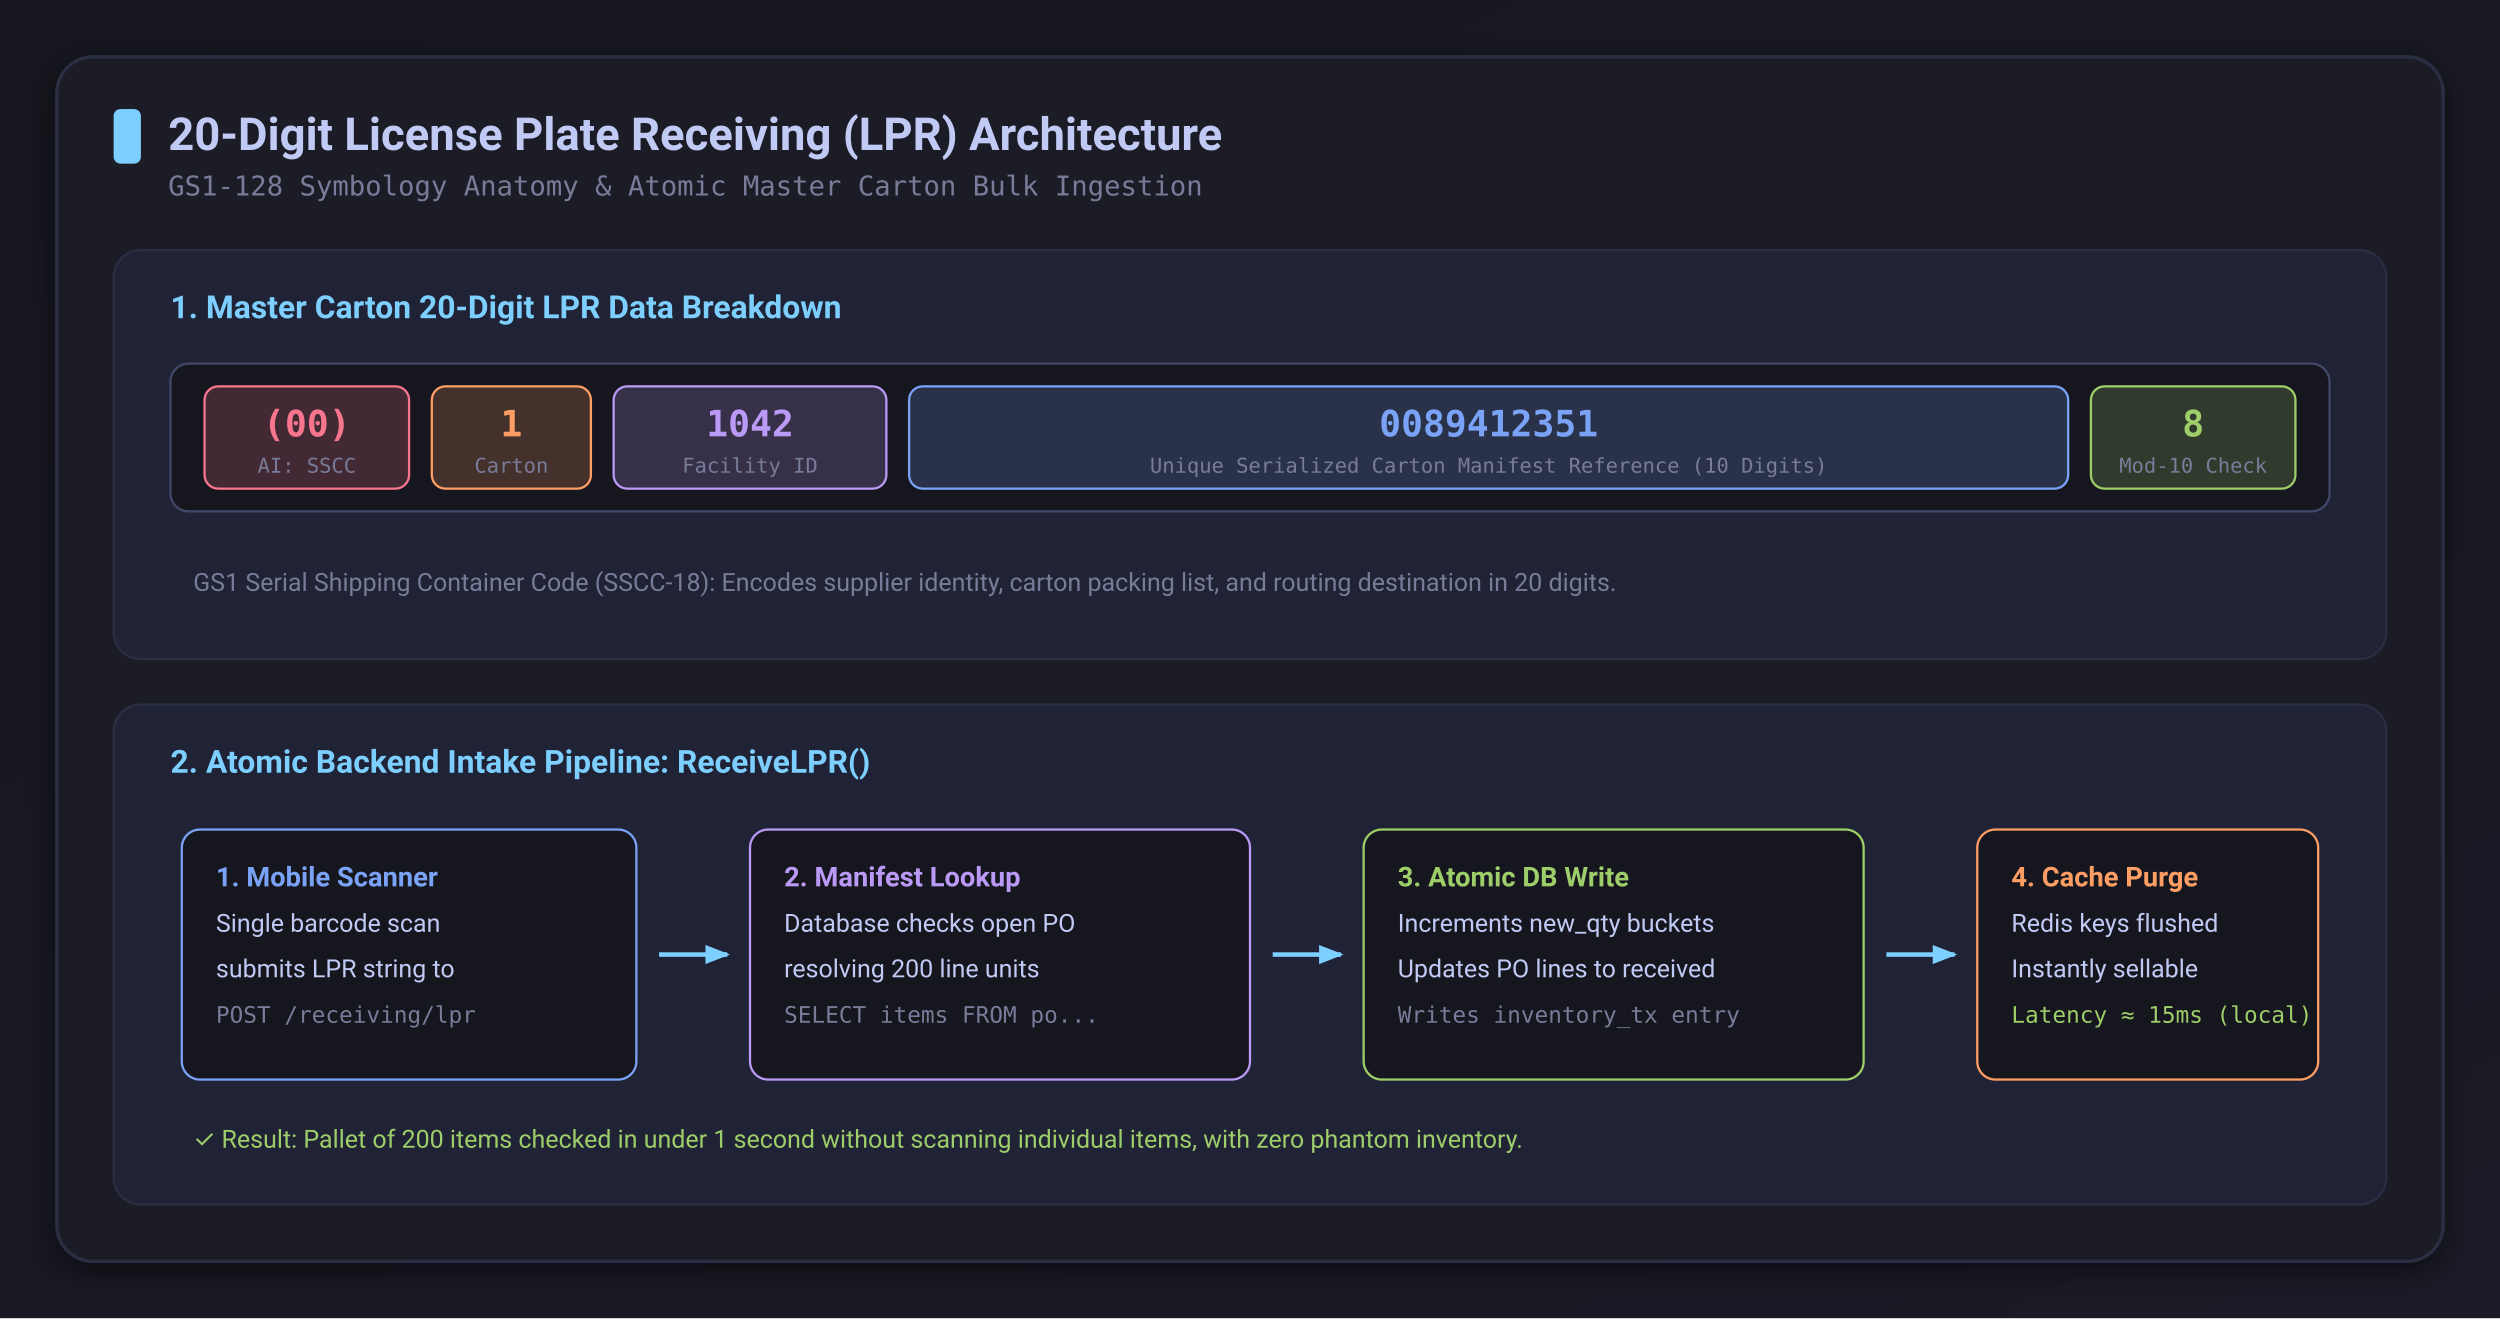
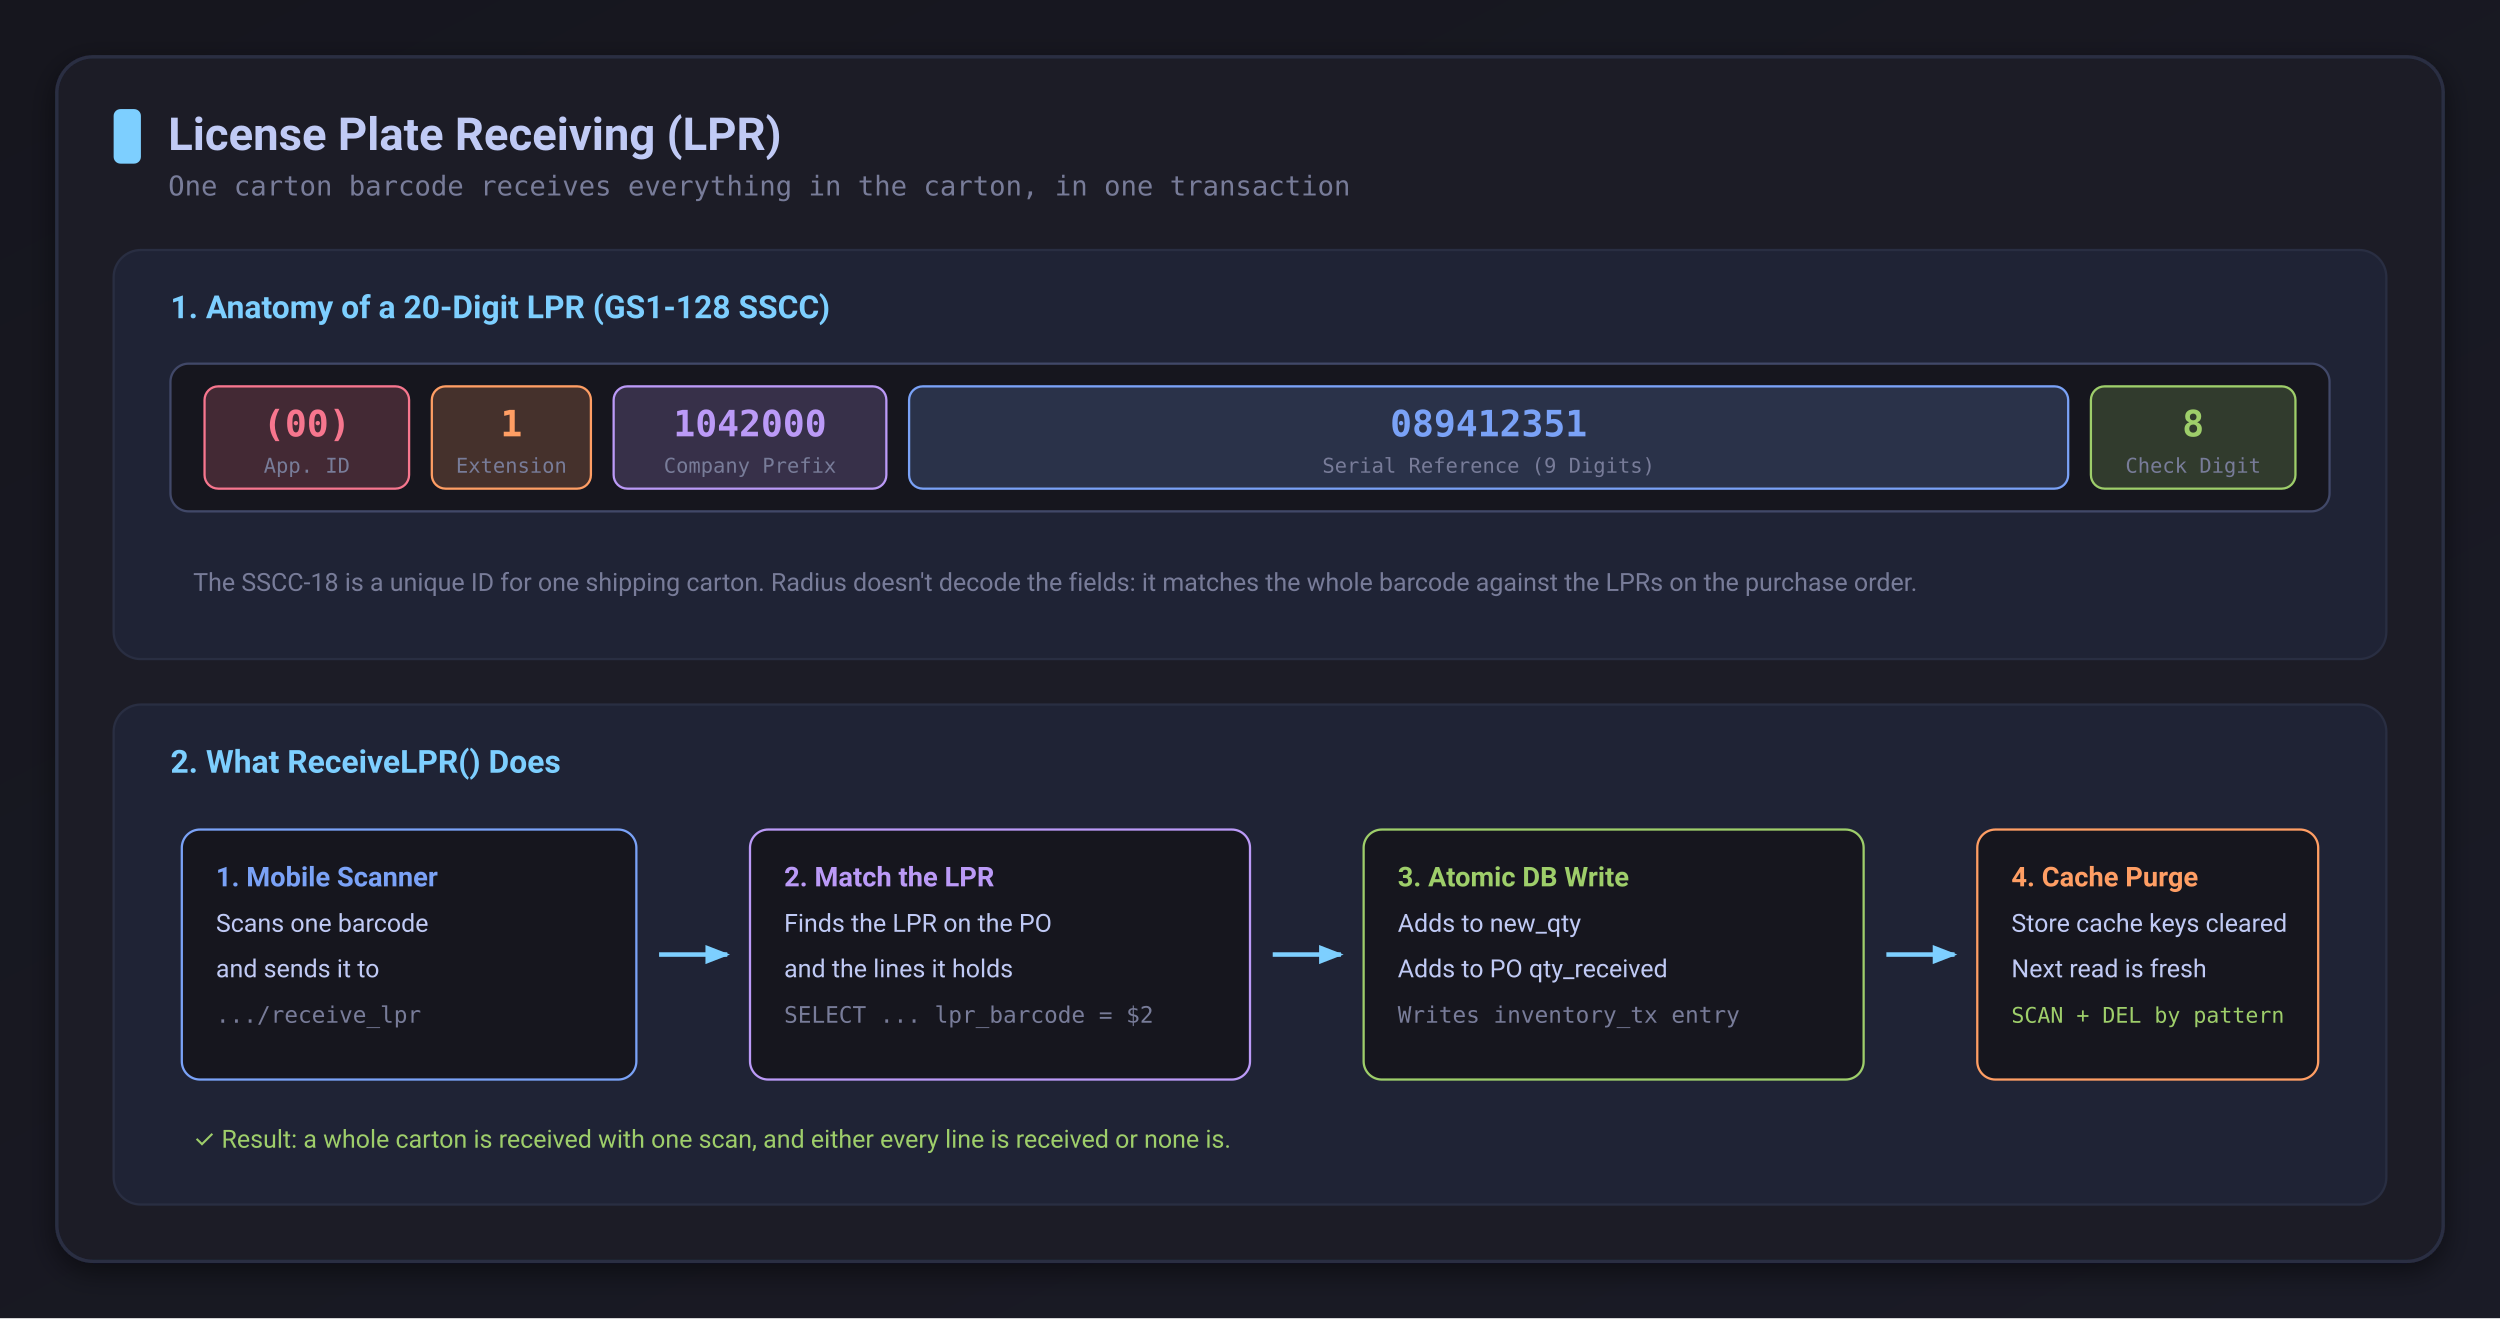
<svg xmlns="http://www.w3.org/2000/svg" viewBox="0 0 1100 580" width="100%" height="100%" style="background-color: #16161e; font-family: -apple-system, BlinkMacSystemFont, 'Segoe UI', Roboto, 'Helvetica Neue', Arial, sans-serif;">
  <defs>
    <linearGradient id="bgGrad" x1="0%" y1="0%" x2="100%" y2="100%">
      <stop offset="0%" stop-color="#16161e" />
      <stop offset="100%" stop-color="#1a1b26" />
    </linearGradient>
    <filter id="shadow" x="-5%" y="-5%" width="110%" height="115%">
      <feDropShadow dx="0" dy="4" stdDeviation="6" flood-color="#000000" flood-opacity="0.5" />
    </filter>
    <marker id="arrowCyan" viewBox="0 0 10 10" refX="8" refY="5" markerWidth="6" markerHeight="6" orient="auto-start-reverse">
      <path d="M 0 1.5 L 9 5 L 0 8.5 z" fill="#7dcfff" />
    </marker>
  </defs>
  <rect width="1100" height="580" fill="url(#bgGrad)" />
  <rect x="25" y="25" width="1050" height="530" rx="16" fill="#1a1b26" stroke="#292e42" stroke-width="1.5" filter="url(#shadow)" />
  <g transform="translate(50, 60)">
    <rect x="0" y="-12" width="12" height="24" rx="3" fill="#7dcfff" />
-     <text x="24" y="6" fill="#c0caf5" font-size="20" font-weight="700">20-Digit License Plate Receiving (LPR) Architecture</text>
-     <text x="24" y="26" fill="#787c99" font-size="12" font-family="monospace">GS1-128 Symbology Anatomy &amp; Atomic Master Carton Bulk Ingestion</text>
+     <text x="24" y="6" fill="#c0caf5" font-size="20" font-weight="700">License Plate Receiving (LPR)</text>
+     <text x="24" y="26" fill="#787c99" font-size="12" font-family="monospace">One carton barcode receives everything in the carton, in one transaction</text>
  </g>
  <g transform="translate(50, 110)">
    <rect x="0" y="0" width="1000" height="180" rx="12" fill="#1f2335" stroke="#292e42" />
-     <text x="25" y="30" fill="#7dcfff" font-size="14" font-weight="700">1. Master Carton 20-Digit LPR Data Breakdown</text>
+     <text x="25" y="30" fill="#7dcfff" font-size="14" font-weight="700">1. Anatomy of a 20-Digit LPR (GS1-128 SSCC)</text>
    <g transform="translate(25, 50)">
      <rect x="0" y="0" width="950" height="65" rx="8" fill="#16161e" stroke="#414868" />
      <rect x="15" y="10" width="90" height="45" rx="6" fill="#f7768e" fill-opacity="0.2" stroke="#f7768e" />
      <text x="60" y="32" fill="#f7768e" font-size="16" font-weight="700" font-family="monospace" text-anchor="middle">(00)</text>
-       <text x="60" y="48" fill="#787c99" font-size="9" font-family="monospace" text-anchor="middle">AI: SSCC</text>
+       <text x="60" y="48" fill="#787c99" font-size="9" font-family="monospace" text-anchor="middle">App. ID</text>
      <rect x="115" y="10" width="70" height="45" rx="6" fill="#ff9e64" fill-opacity="0.2" stroke="#ff9e64" />
      <text x="150" y="32" fill="#ff9e64" font-size="16" font-weight="700" font-family="monospace" text-anchor="middle">1</text>
-       <text x="150" y="48" fill="#787c99" font-size="9" font-family="monospace" text-anchor="middle">Carton</text>
+       <text x="150" y="48" fill="#787c99" font-size="9" font-family="monospace" text-anchor="middle">Extension</text>
      <rect x="195" y="10" width="120" height="45" rx="6" fill="#bb9af7" fill-opacity="0.2" stroke="#bb9af7" />
-       <text x="255" y="32" fill="#bb9af7" font-size="16" font-weight="700" font-family="monospace" text-anchor="middle">1042</text>
-       <text x="255" y="48" fill="#787c99" font-size="9" font-family="monospace" text-anchor="middle">Facility ID</text>
+       <text x="255" y="32" fill="#bb9af7" font-size="16" font-weight="700" font-family="monospace" text-anchor="middle">1042000</text>
+       <text x="255" y="48" fill="#787c99" font-size="9" font-family="monospace" text-anchor="middle">Company Prefix</text>
      <rect x="325" y="10" width="510" height="45" rx="6" fill="#7aa2f7" fill-opacity="0.2" stroke="#7aa2f7" />
-       <text x="580" y="32" fill="#7aa2f7" font-size="16" font-weight="700" font-family="monospace" text-anchor="middle">0089412351</text>
-       <text x="580" y="48" fill="#787c99" font-size="9" font-family="monospace" text-anchor="middle">Unique Serialized Carton Manifest Reference (10 Digits)</text>
+       <text x="580" y="32" fill="#7aa2f7" font-size="16" font-weight="700" font-family="monospace" text-anchor="middle">089412351</text>
+       <text x="580" y="48" fill="#787c99" font-size="9" font-family="monospace" text-anchor="middle">Serial Reference (9 Digits)</text>
      <rect x="845" y="10" width="90" height="45" rx="6" fill="#9ece6a" fill-opacity="0.2" stroke="#9ece6a" />
      <text x="890" y="32" fill="#9ece6a" font-size="16" font-weight="700" font-family="monospace" text-anchor="middle">8</text>
-       <text x="890" y="48" fill="#787c99" font-size="9" font-family="monospace" text-anchor="middle">Mod-10 Check</text>
+       <text x="890" y="48" fill="#787c99" font-size="9" font-family="monospace" text-anchor="middle">Check Digit</text>
    </g>
-     <text x="35" y="150" fill="#787c99" font-size="11">GS1 Serial Shipping Container Code (SSCC-18): Encodes supplier identity, carton packing list, and routing destination in 20 digits.</text>
+     <text x="35" y="150" fill="#787c99" font-size="11">The SSCC-18 is a unique ID for one shipping carton. Radius doesn't decode the fields: it matches the whole barcode against the LPRs on the purchase order.</text>
  </g>
  <g transform="translate(50, 310)">
    <rect x="0" y="0" width="1000" height="220" rx="12" fill="#1f2335" stroke="#292e42" />
-     <text x="25" y="30" fill="#7dcfff" font-size="14" font-weight="700">2. Atomic Backend Intake Pipeline: ReceiveLPR()</text>
+     <text x="25" y="30" fill="#7dcfff" font-size="14" font-weight="700">2. What ReceiveLPR() Does</text>
    <g transform="translate(30, 55)">
      <rect x="0" y="0" width="200" height="110" rx="8" fill="#16161e" stroke="#7aa2f7" />
      <text x="15" y="25" fill="#7aa2f7" font-size="12" font-weight="700">1. Mobile Scanner</text>
-       <text x="15" y="45" fill="#c0caf5" font-size="11">Single barcode scan</text>
-       <text x="15" y="65" fill="#c0caf5" font-size="11">submits LPR string to</text>
-       <text x="15" y="85" fill="#787c99" font-size="10" font-family="monospace">POST /receiving/lpr</text>
+       <text x="15" y="45" fill="#c0caf5" font-size="11">Scans one barcode</text>
+       <text x="15" y="65" fill="#c0caf5" font-size="11">and sends it to</text>
+       <text x="15" y="85" fill="#787c99" font-size="10" font-family="monospace">.../receive_lpr</text>
      <path d="M 210 55 L 240 55" stroke="#7dcfff" stroke-width="2" marker-end="url(#arrowCyan)" />
      <rect x="250" y="0" width="220" height="110" rx="8" fill="#16161e" stroke="#bb9af7" />
-       <text x="15" y="25" fill="#bb9af7" font-size="12" font-weight="700" transform="translate(250, 0)">2. Manifest Lookup</text>
-       <text x="15" y="45" fill="#c0caf5" font-size="11" transform="translate(250, 0)">Database checks open PO</text>
-       <text x="15" y="65" fill="#c0caf5" font-size="11" transform="translate(250, 0)">resolving 200 line units</text>
-       <text x="15" y="85" fill="#787c99" font-size="10" font-family="monospace" transform="translate(250, 0)">SELECT items FROM po...</text>
+       <text x="15" y="25" fill="#bb9af7" font-size="12" font-weight="700" transform="translate(250, 0)">2. Match the LPR</text>
+       <text x="15" y="45" fill="#c0caf5" font-size="11" transform="translate(250, 0)">Finds the LPR on the PO</text>
+       <text x="15" y="65" fill="#c0caf5" font-size="11" transform="translate(250, 0)">and the lines it holds</text>
+       <text x="15" y="85" fill="#787c99" font-size="10" font-family="monospace" transform="translate(250, 0)">SELECT ... lpr_barcode = $2</text>
      <path d="M 480 55 L 510 55" stroke="#7dcfff" stroke-width="2" marker-end="url(#arrowCyan)" />
      <rect x="520" y="0" width="220" height="110" rx="8" fill="#16161e" stroke="#9ece6a" />
      <text x="15" y="25" fill="#9ece6a" font-size="12" font-weight="700" transform="translate(520, 0)">3. Atomic DB Write</text>
-       <text x="15" y="45" fill="#c0caf5" font-size="11" transform="translate(520, 0)">Increments new_qty buckets</text>
-       <text x="15" y="65" fill="#c0caf5" font-size="11" transform="translate(520, 0)">Updates PO lines to received</text>
+       <text x="15" y="45" fill="#c0caf5" font-size="11" transform="translate(520, 0)">Adds to new_qty</text>
+       <text x="15" y="65" fill="#c0caf5" font-size="11" transform="translate(520, 0)">Adds to PO qty_received</text>
      <text x="15" y="85" fill="#787c99" font-size="10" font-family="monospace" transform="translate(520, 0)">Writes inventory_tx entry</text>
      <path d="M 750 55 L 780 55" stroke="#7dcfff" stroke-width="2" marker-end="url(#arrowCyan)" />
      <rect x="790" y="0" width="150" height="110" rx="8" fill="#16161e" stroke="#ff9e64" />
      <text x="15" y="25" fill="#ff9e64" font-size="12" font-weight="700" transform="translate(790, 0)">4. Cache Purge</text>
-       <text x="15" y="45" fill="#c0caf5" font-size="11" transform="translate(790, 0)">Redis keys flushed</text>
-       <text x="15" y="65" fill="#c0caf5" font-size="11" transform="translate(790, 0)">Instantly sellable</text>
-       <text x="15" y="85" fill="#9ece6a" font-size="10" font-family="monospace" transform="translate(790, 0)">Latency ≈ 15ms (local)</text>
+       <text x="15" y="45" fill="#c0caf5" font-size="11" transform="translate(790, 0)">Store cache keys cleared</text>
+       <text x="15" y="65" fill="#c0caf5" font-size="11" transform="translate(790, 0)">Next read is fresh</text>
+       <text x="15" y="85" fill="#9ece6a" font-size="9.5" font-family="monospace" transform="translate(790, 0)">SCAN + DEL by pattern</text>
    </g>
-     <text x="35" y="195" fill="#9ece6a" font-size="11">✓ Result: Pallet of 200 items checked in under 1 second without scanning individual items, with zero phantom inventory.</text>
+     <text x="35" y="195" fill="#9ece6a" font-size="11">✓ Result: a whole carton is received with one scan, and either every line is received or none is.</text>
  </g>
</svg>
